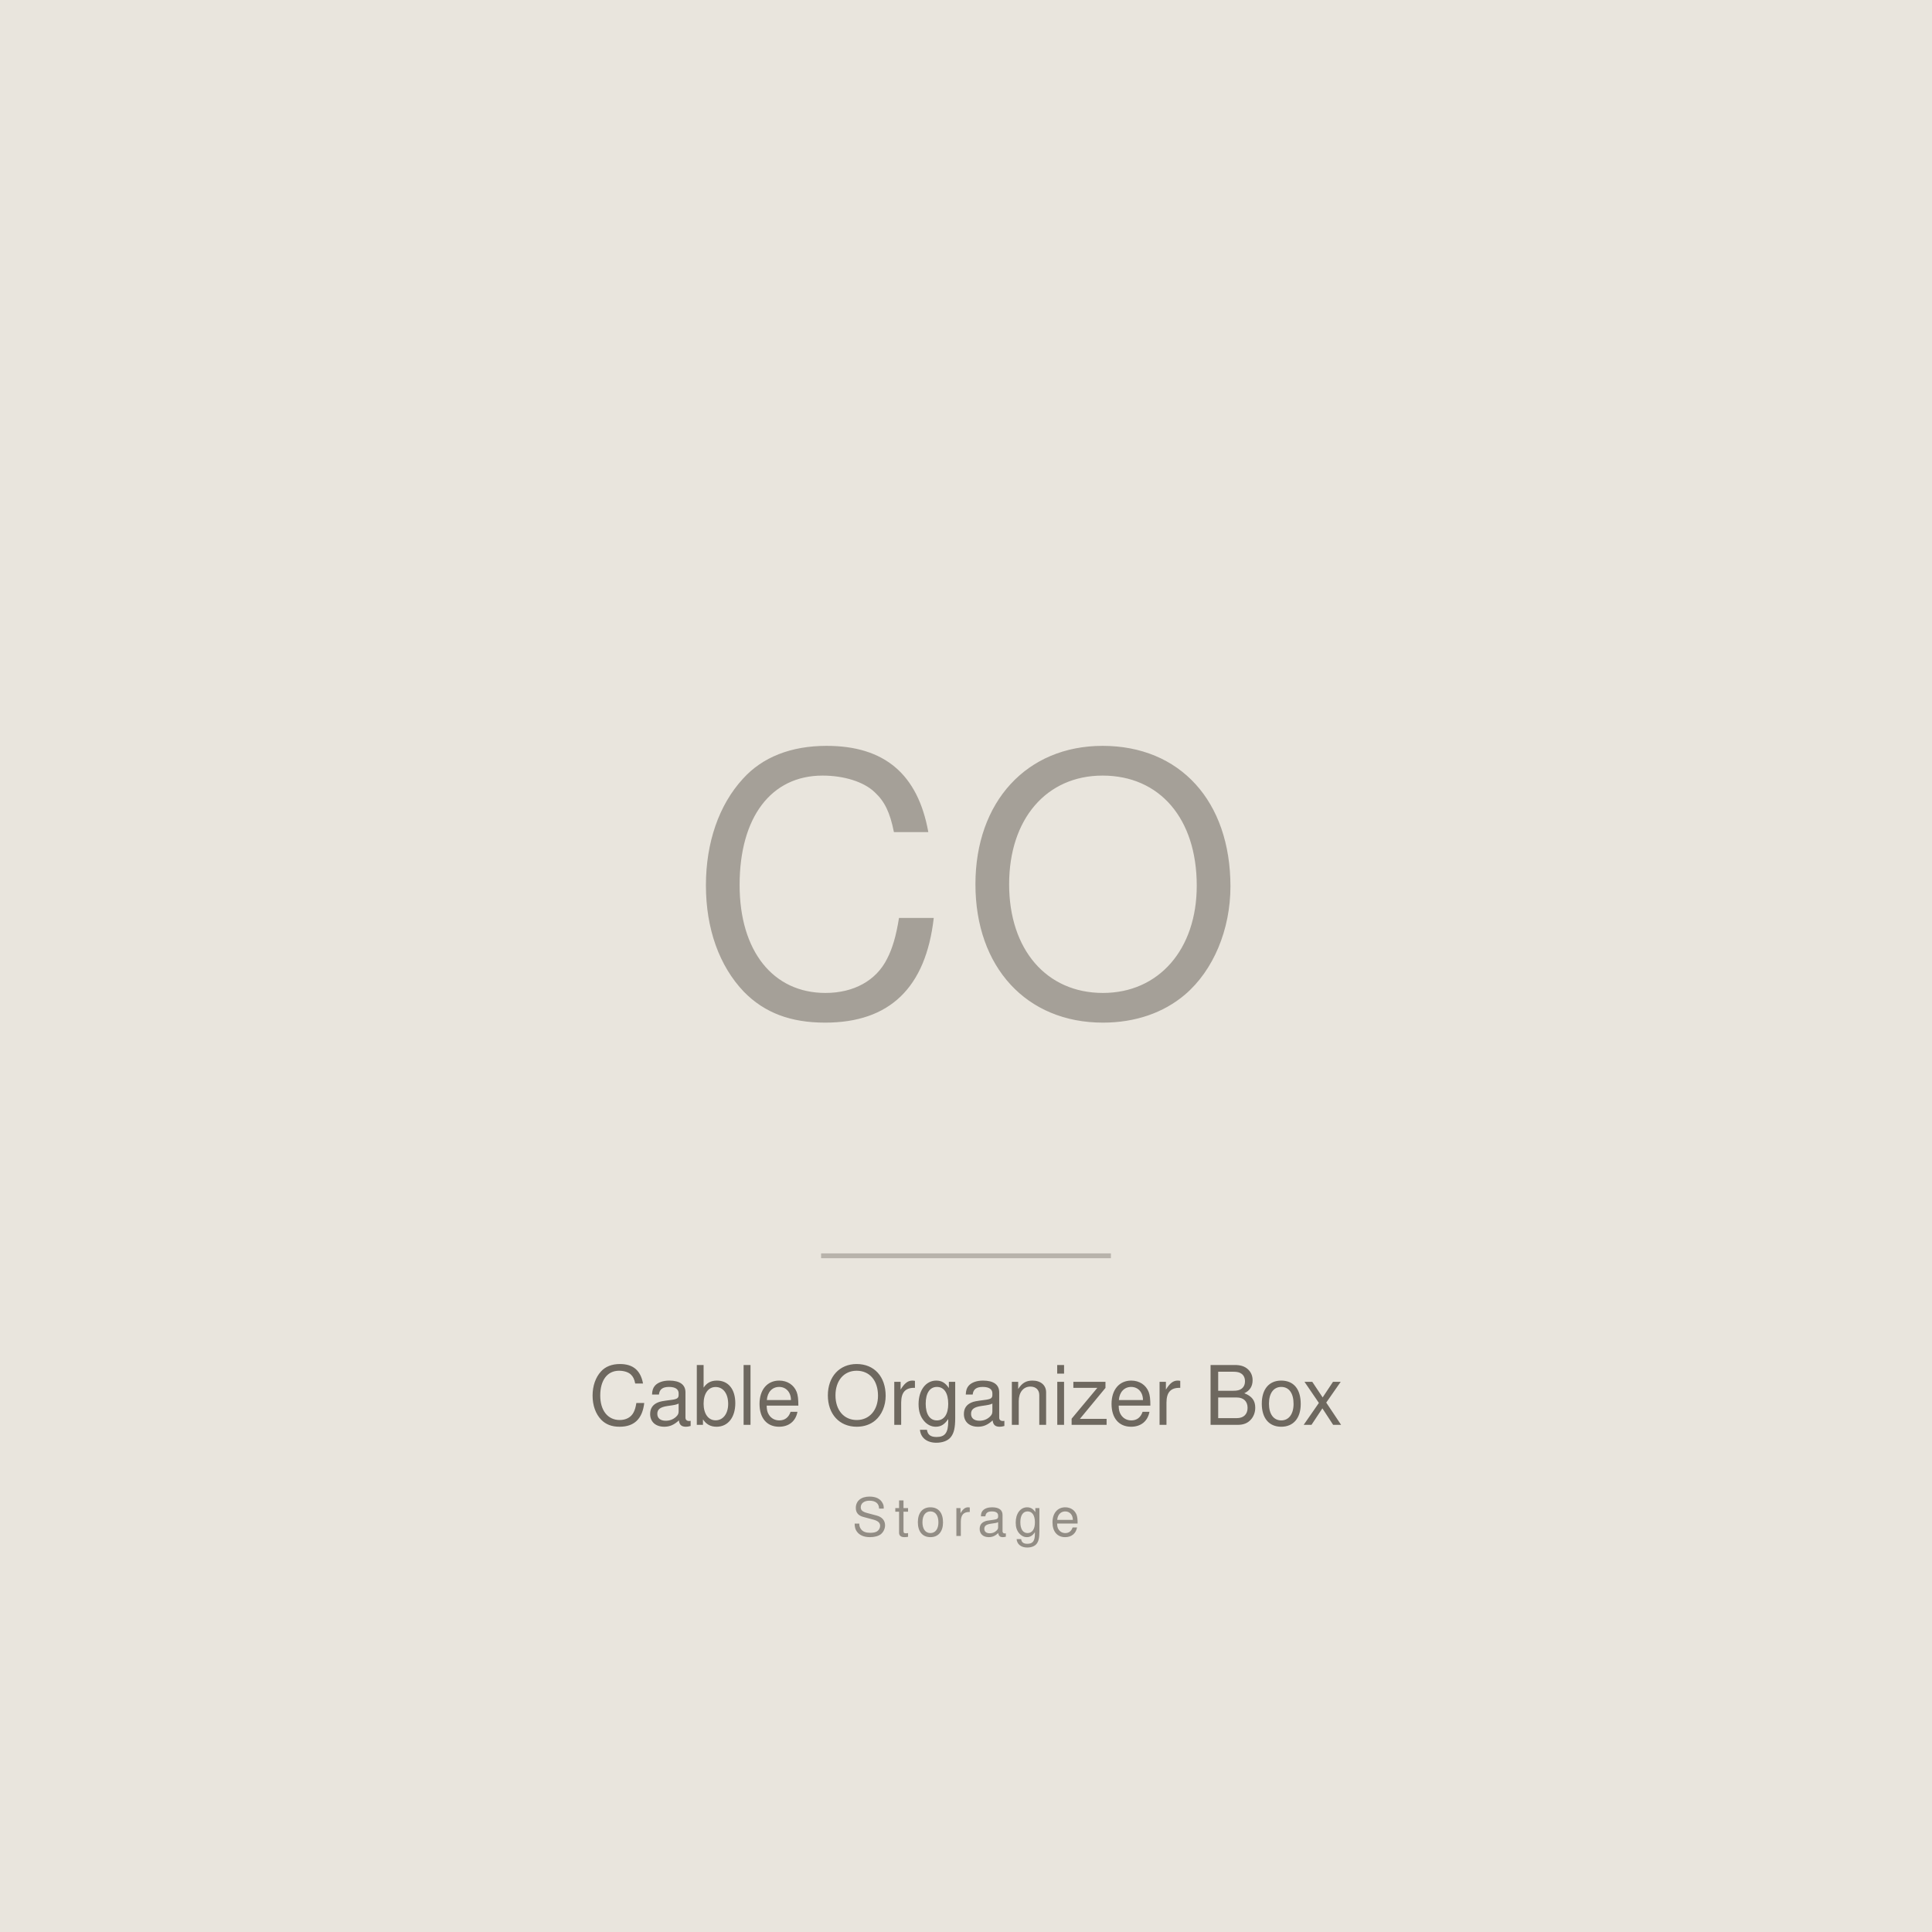
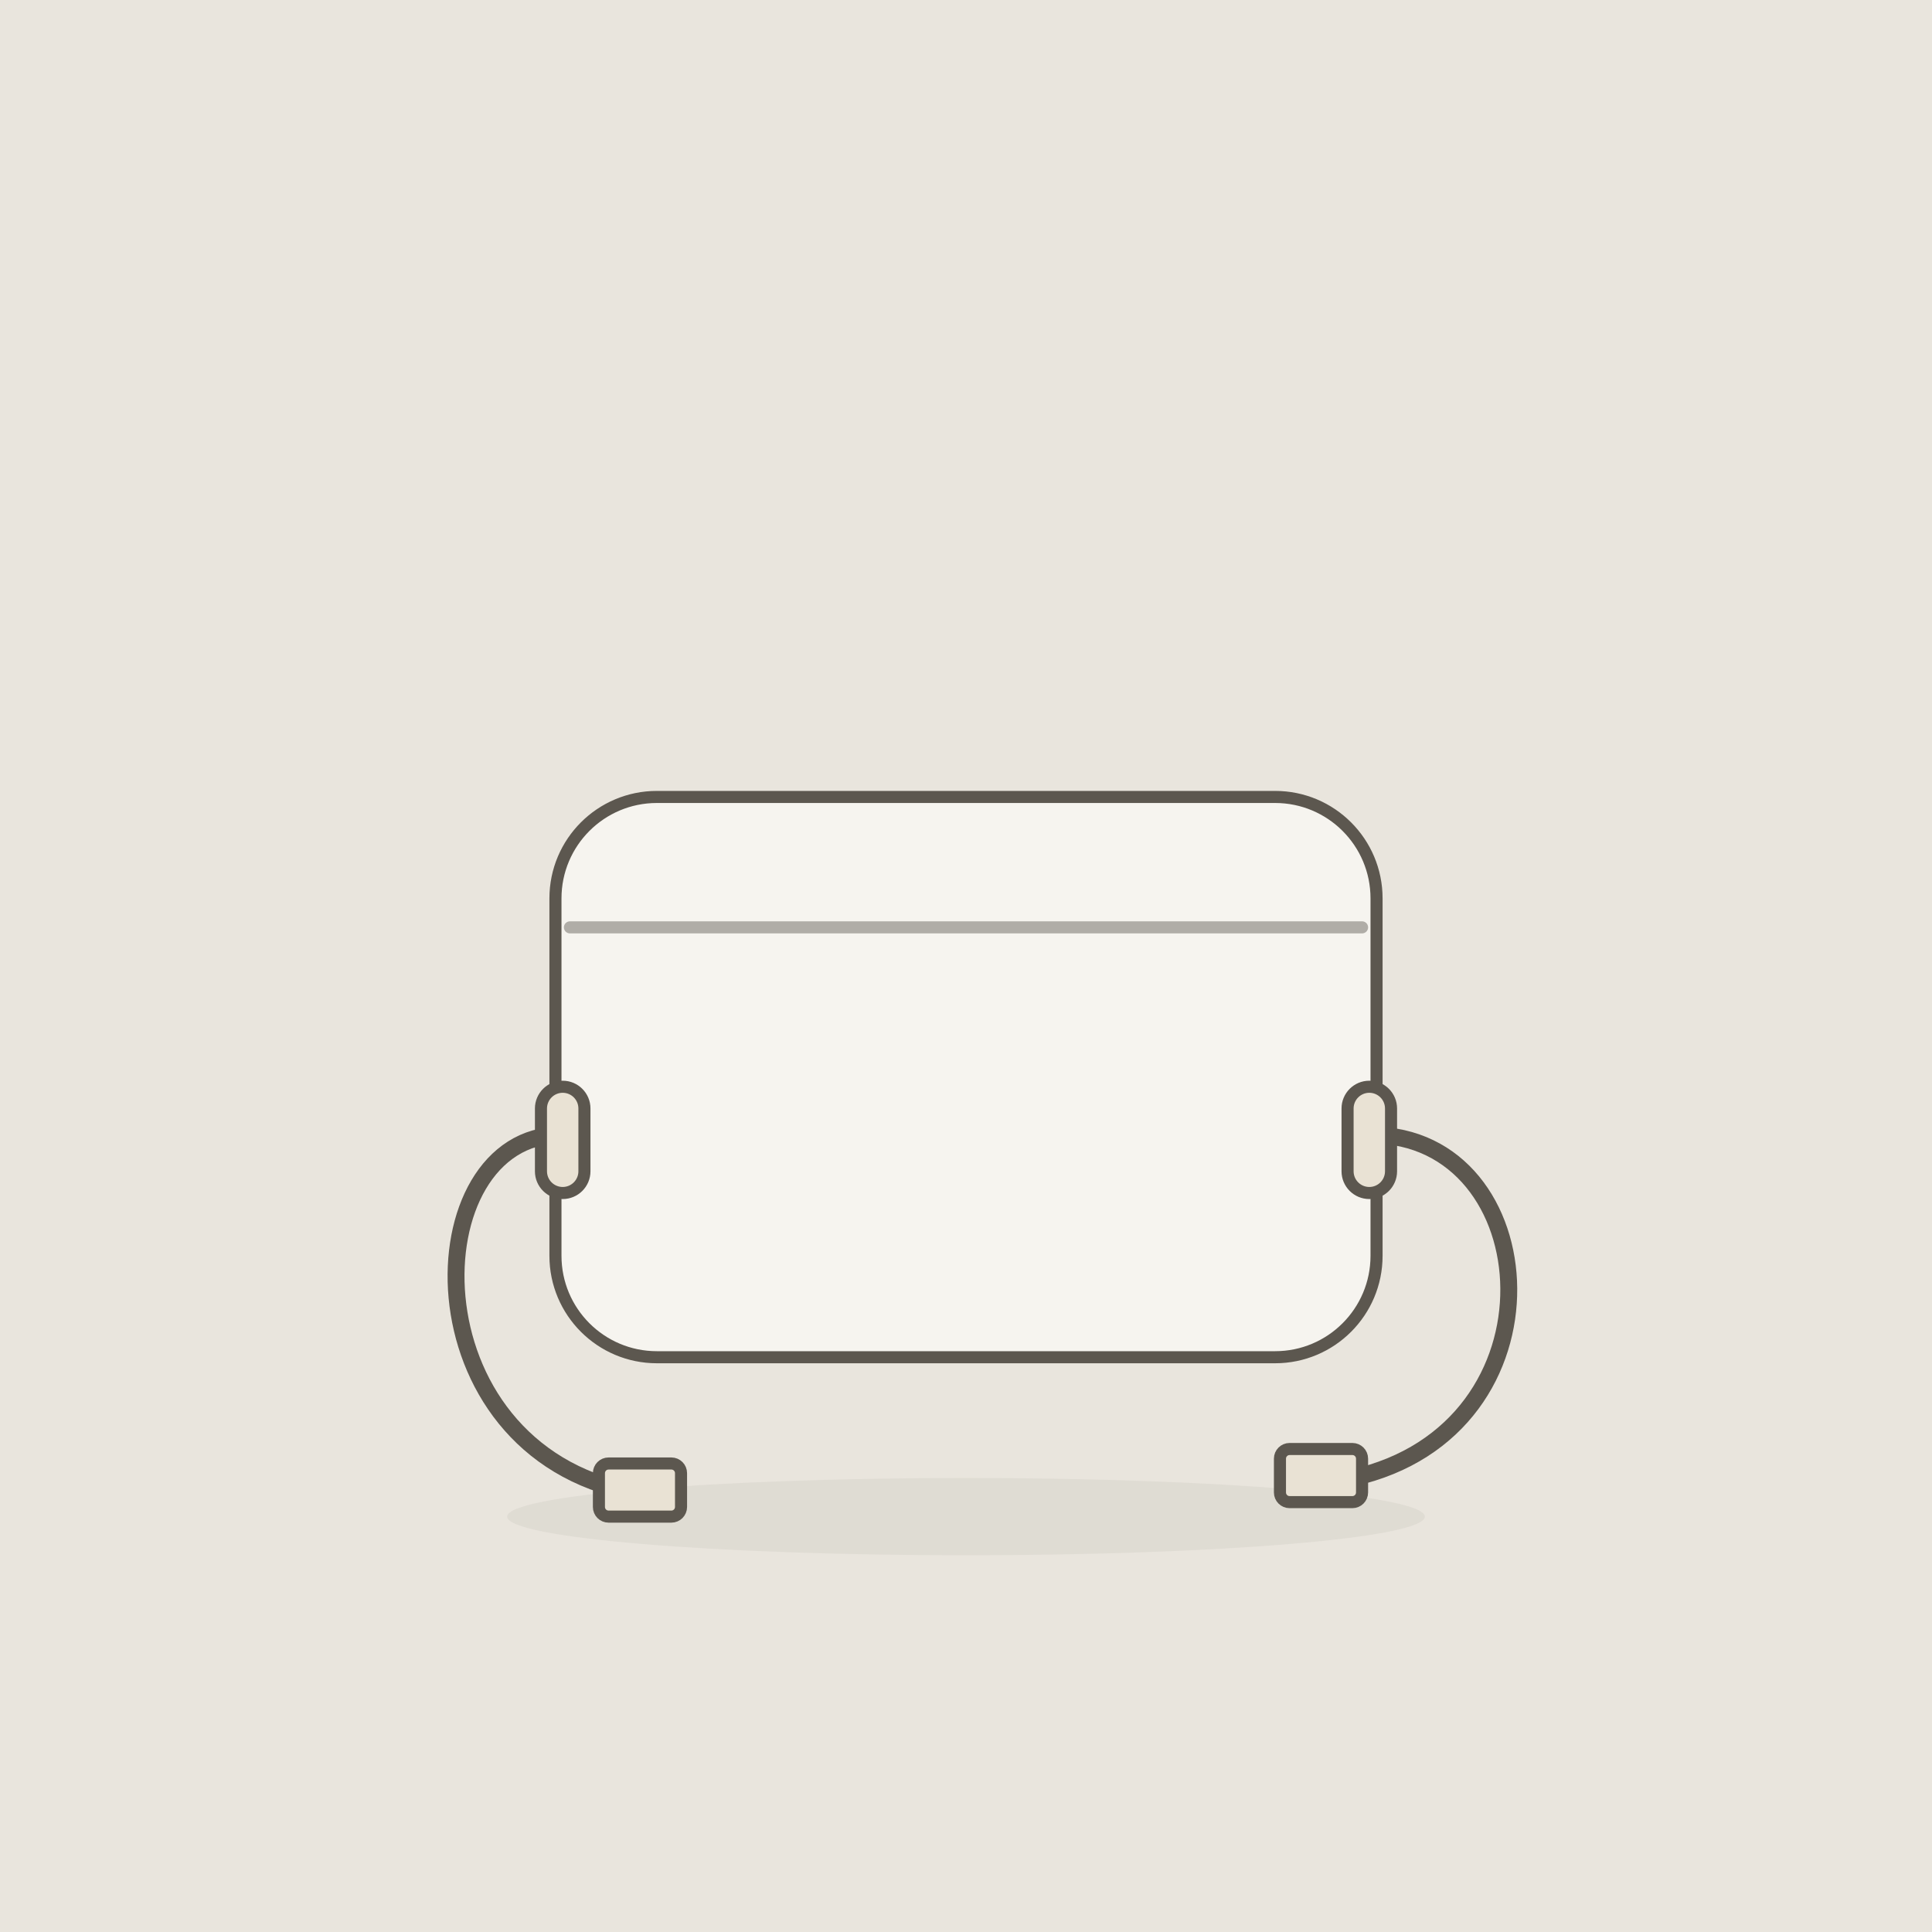
<svg xmlns="http://www.w3.org/2000/svg" viewBox="0 0 800 800" width="800" height="800" role="img" aria-label="Cable Organizer Box">
  <rect width="800" height="800" fill="#E9E5DD" />
-   <text x="400" y="420" text-anchor="middle" font-family="Helvetica, Arial, sans-serif" font-size="150" font-weight="300" letter-spacing="6" fill="#6E685F" opacity="0.55">CO</text>
-   <line x1="340" y1="520" x2="460" y2="520" stroke="#6E685F" stroke-width="2" opacity="0.4" />
-   <text x="400" y="590" text-anchor="middle" font-family="Helvetica, Arial, sans-serif" font-size="34" fill="#6E685F">Cable Organizer Box</text>
-   <text x="400" y="636" text-anchor="middle" font-family="Helvetica, Arial, sans-serif" font-size="22" letter-spacing="3" fill="#6E685F" opacity="0.7">Storage</text>
+   <g fill="none" stroke="#5c574f" stroke-width="5" stroke-linecap="round" stroke-linejoin="round">
+     <ellipse cx="400" cy="628" rx="190" ry="16" fill="#5c574f" opacity="0.07" stroke="none" />
+     <path d="M232 470 C172 470 168 600 262 618" stroke-width="7" />
+     <rect x="248" y="606" width="34" height="22" rx="4" fill="#e9e2d4" />
+     <path d="M568 470 C640 470 650 592 560 612" stroke-width="7" />
+     <rect x="530" y="600" width="34" height="22" rx="4" fill="#e9e2d4" />
+     <rect x="230" y="330" width="340" height="232" rx="42" fill="#f6f4ef" />
+     <line x1="236" y1="384" x2="564" y2="384" opacity=".45" />
+     <rect x="224" y="450" width="18" height="44" rx="9" fill="#e9e2d4" />
+     <rect x="558" y="450" width="18" height="44" rx="9" fill="#e9e2d4" />
+   </g>
</svg>
